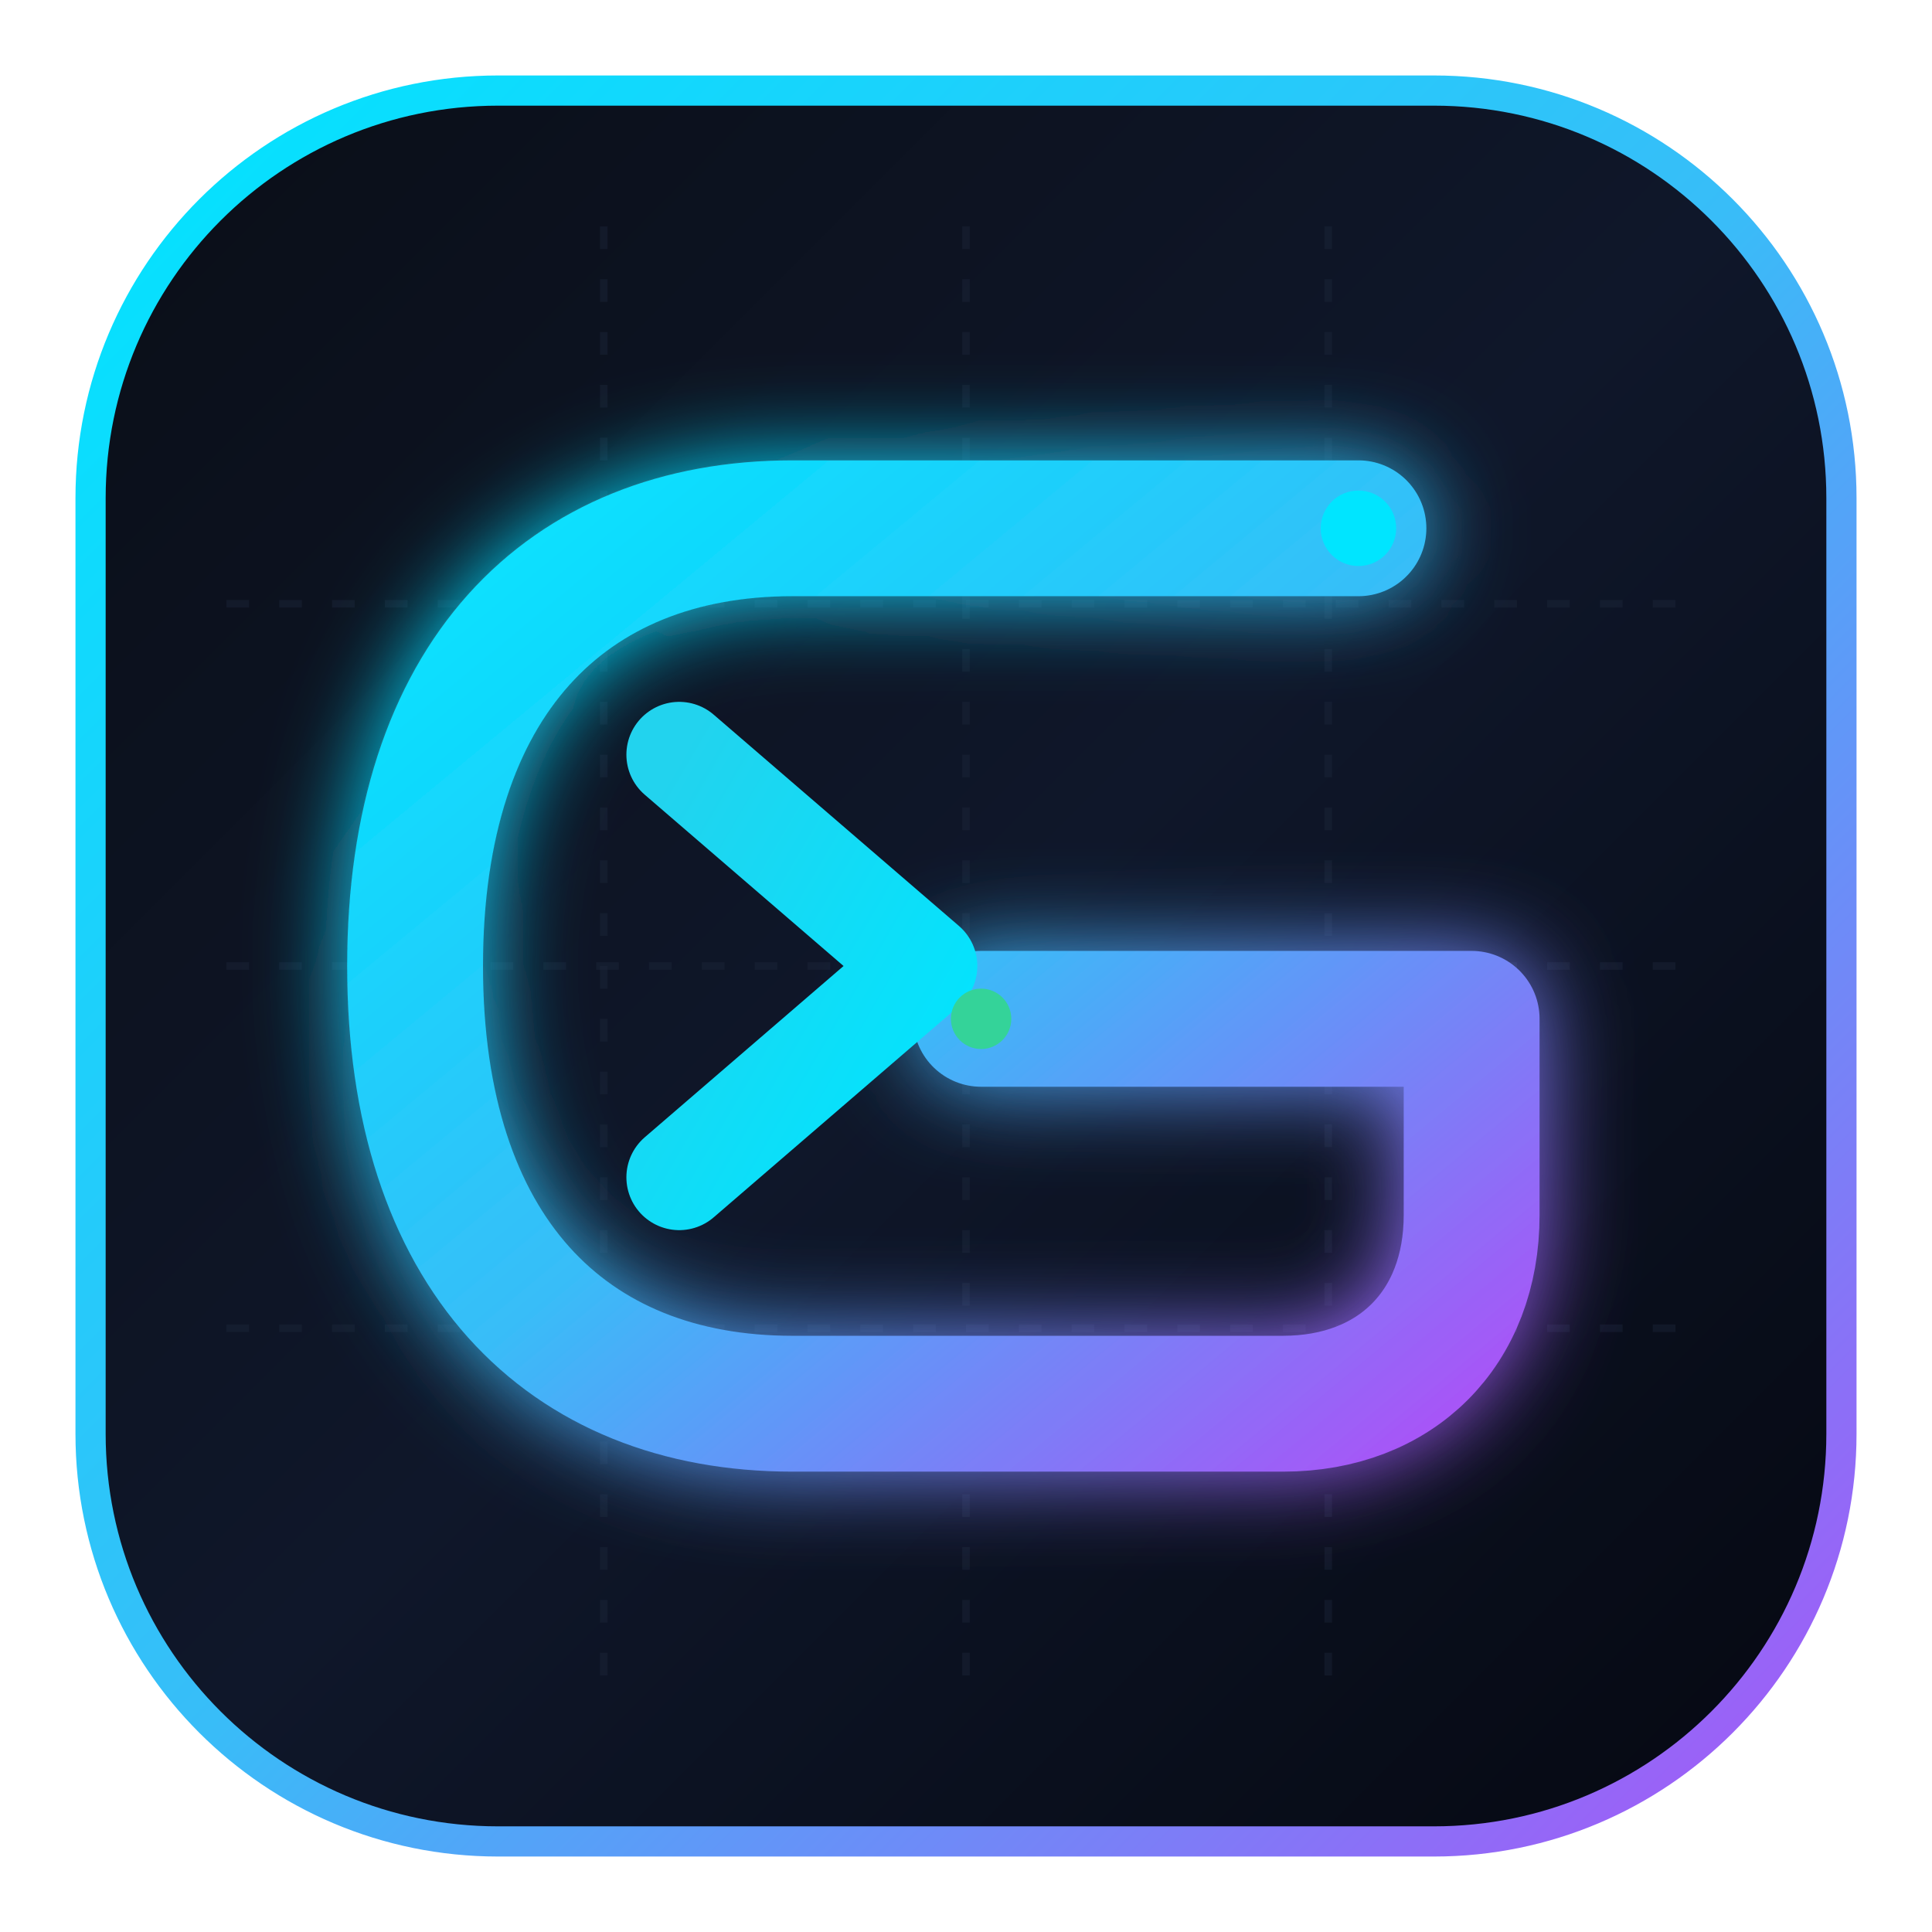
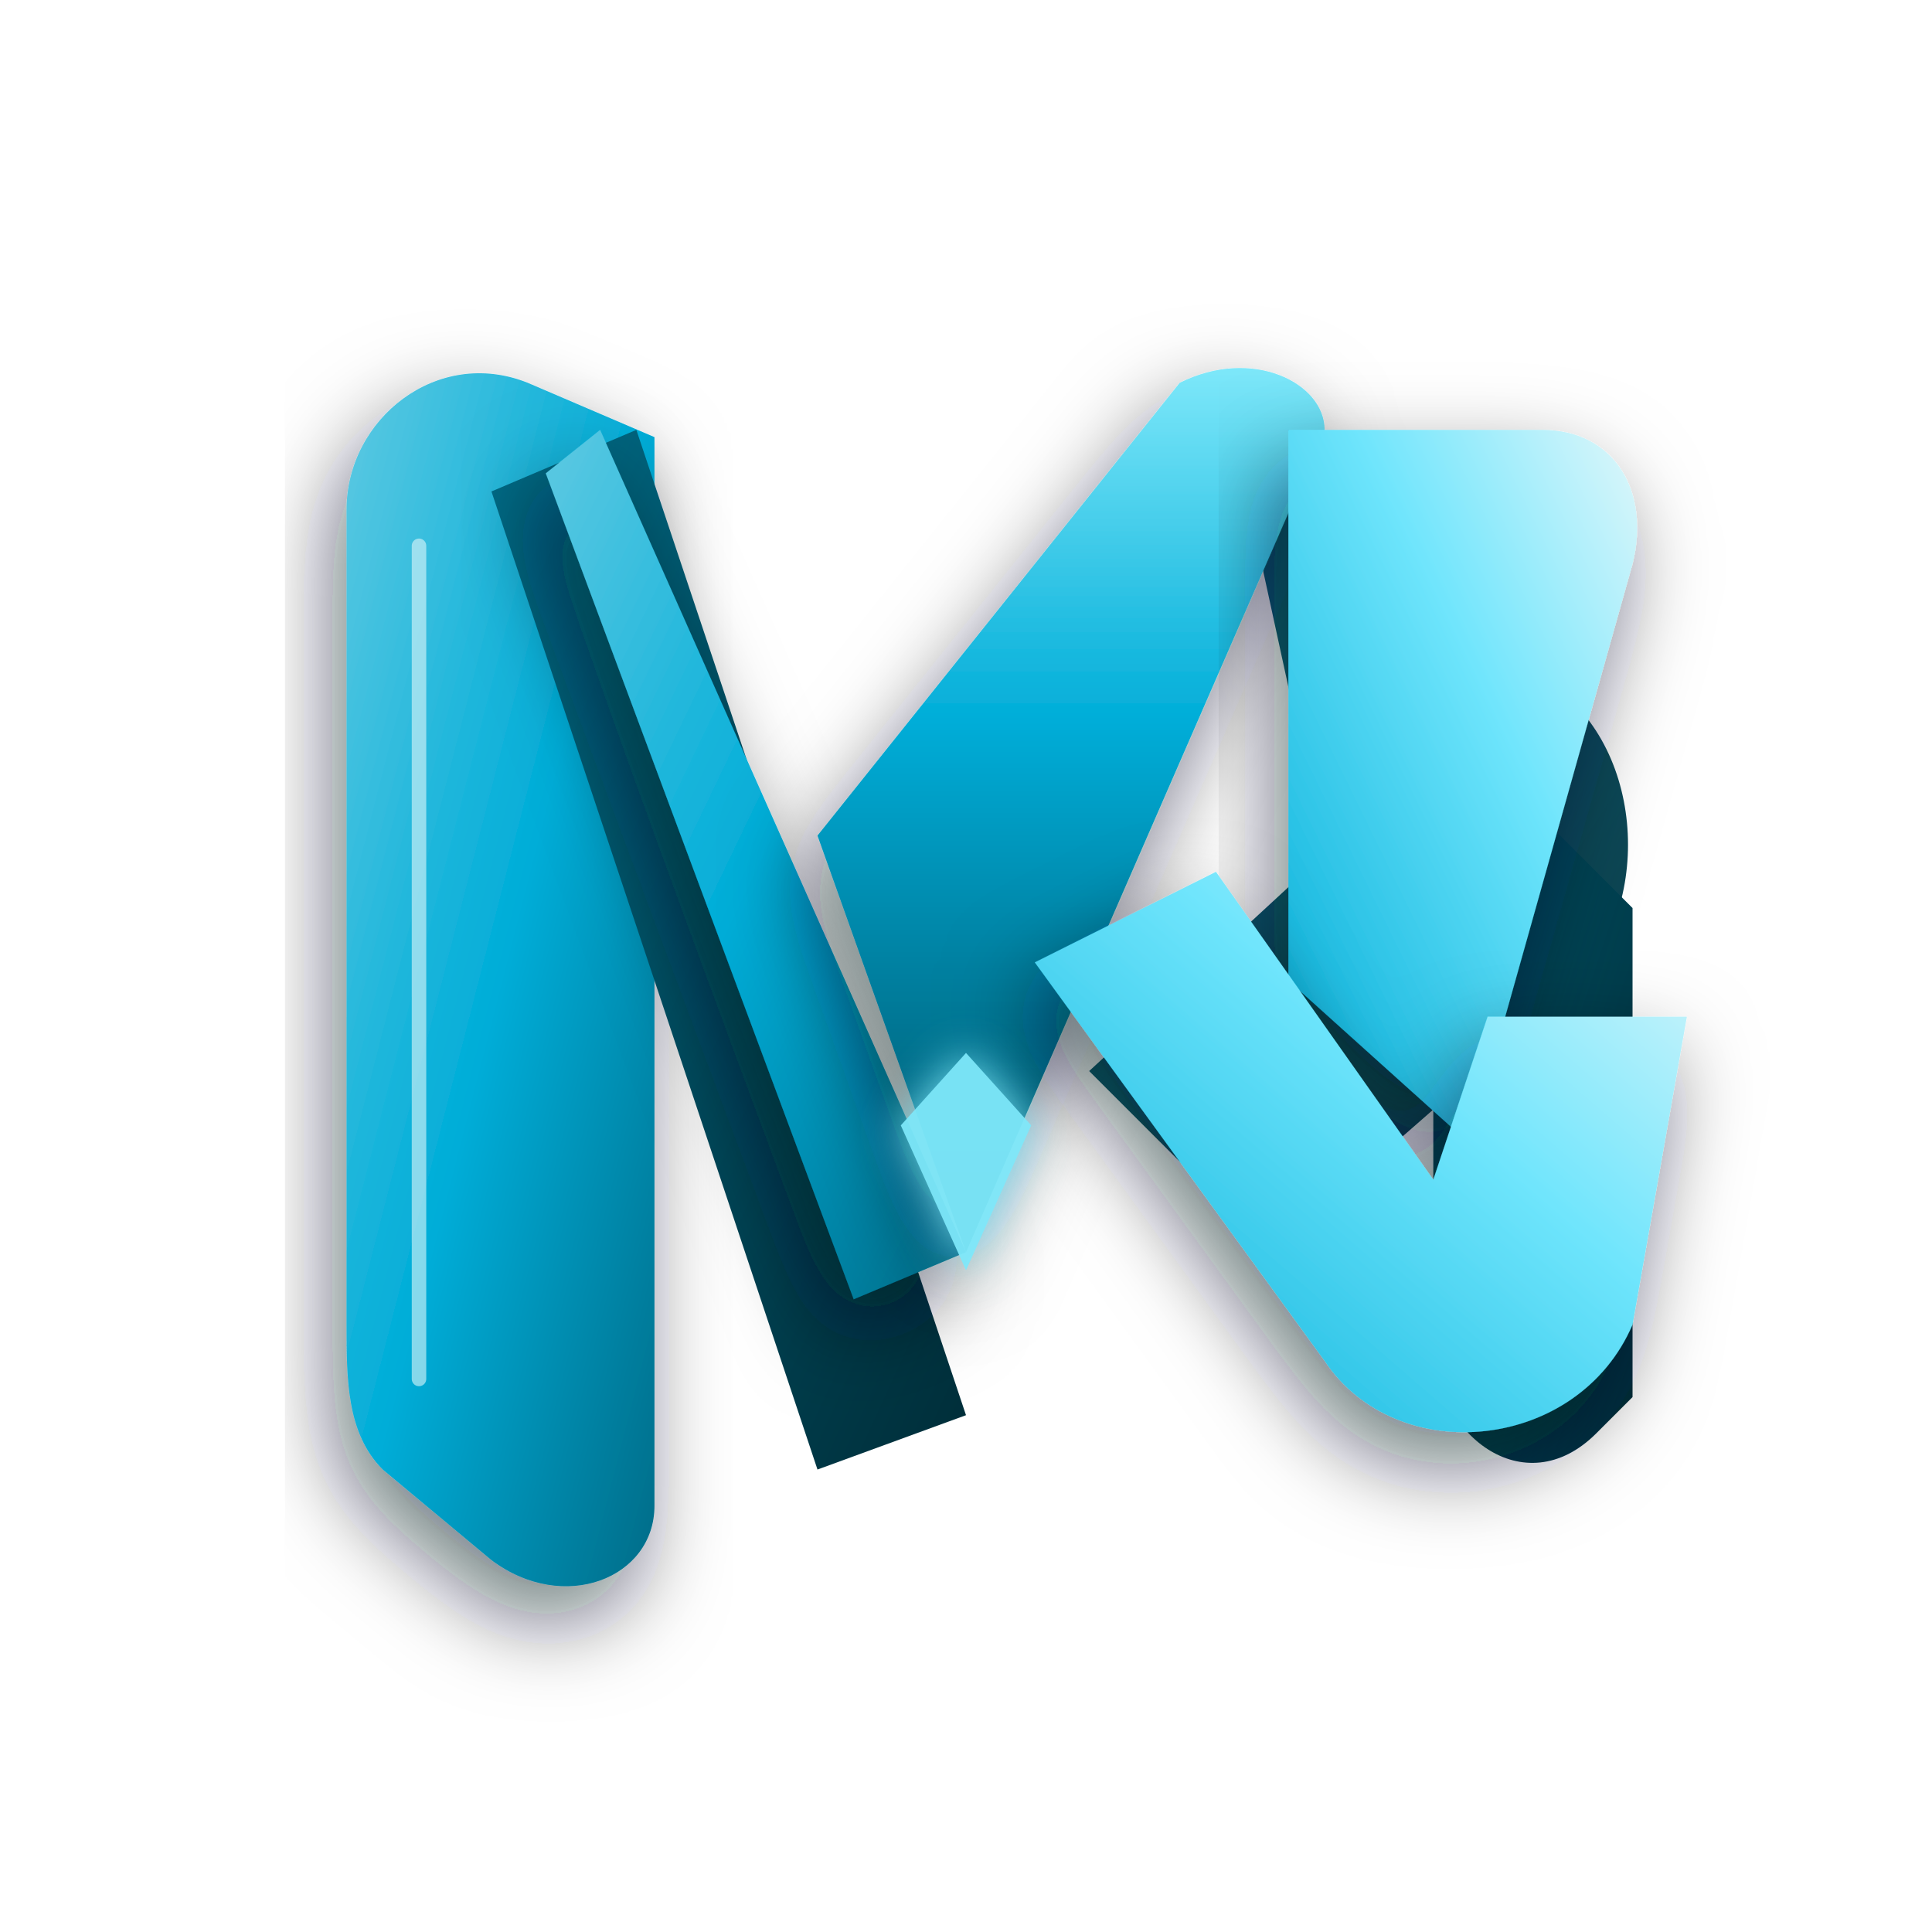
- <svg xmlns="http://www.w3.org/2000/svg" viewBox="0 0 512 512" width="100%" height="100%">
+ <svg xmlns="http://www.w3.org/2000/svg" viewBox="0 0 512 512" width="512" height="512">
  <defs>
-     <linearGradient id="bgGrad" x1="0%" y1="0%" x2="100%" y2="100%">
-       <stop offset="0%" stop-color="#0a0e17" />
-       <stop offset="50%" stop-color="#0f172a" />
-       <stop offset="100%" stop-color="#050811" />
+     <linearGradient id="goLeft" x1="0%" y1="0%" x2="100%" y2="100%">
+       <stop offset="0%" stop-color="#5DC9E2" />
+       <stop offset="50%" stop-color="#00ADD8" />
+       <stop offset="100%" stop-color="#006C88" />
    </linearGradient>
-     <linearGradient id="borderGrad" x1="0%" y1="0%" x2="100%" y2="100%">
-       <stop offset="0%" stop-color="#00E5FF" />
-       <stop offset="50%" stop-color="#38BDF8" />
-       <stop offset="100%" stop-color="#A855F7" />
+     <linearGradient id="goCenter" x1="50%" y1="0%" x2="50%" y2="100%">
+       <stop offset="0%" stop-color="#7EE8FA" />
+       <stop offset="40%" stop-color="#00ADD8" />
+       <stop offset="100%" stop-color="#004D61" />
    </linearGradient>
-     <linearGradient id="neonCyan" x1="0%" y1="0%" x2="100%" y2="100%">
-       <stop offset="0%" stop-color="#22D3EE" />
-       <stop offset="100%" stop-color="#00E5FF" />
+     <linearGradient id="goRight" x1="0%" y1="100%" x2="100%" y2="0%">
+       <stop offset="0%" stop-color="#00ADD8" />
+       <stop offset="60%" stop-color="#6FE5FC" />
+       <stop offset="100%" stop-color="#E0F7FA" />
    </linearGradient>
-     <linearGradient id="neonGreen" x1="0%" y1="0%" x2="100%" y2="100%">
-       <stop offset="0%" stop-color="#10B981" />
-       <stop offset="100%" stop-color="#34D399" />
+     <linearGradient id="goBackFold" x1="0%" y1="0%" x2="100%" y2="100%">
+       <stop offset="0%" stop-color="#006C88" />
+       <stop offset="100%" stop-color="#002D38" />
    </linearGradient>
-     <filter id="glow" x="-20%" y="-20%" width="140%" height="140%">
-       <feGaussianBlur stdDeviation="12" result="blur" />
-       <feComposite in="SourceGraphic" in2="blur" operator="over" />
+     <filter id="ribbonDepth" x="-20%" y="-20%" width="150%" height="150%">
+       <feDropShadow dx="-4" dy="10" stdDeviation="12" flood-color="#00141C" flood-opacity="0.55" />
+     </filter>
+     <filter id="coreGlow" x="-30%" y="-30%" width="160%" height="160%">
+       <feGaussianBlur stdDeviation="6" result="blur" />
+       <feMerge>
+         <feMergeNode in="blur" />
+         <feMergeNode in="SourceGraphic" />
+       </feMerge>
    </filter>
  </defs>
-   <rect x="24" y="24" width="464" height="464" rx="108" fill="url(#bgGrad)" stroke="url(#borderGrad)" stroke-width="8" />
-   <path d="M 60 160 L 452 160 M 60 256 L 452 256 M 60 352 L 452 352" stroke="#1e293b" stroke-width="2" stroke-dasharray="6,8" opacity="0.4" />
-   <path d="M 160 60 L 160 452 M 256 60 L 256 452 M 352 60 L 352 452" stroke="#1e293b" stroke-width="2" stroke-dasharray="6,8" opacity="0.4" />
-   <path d="M 360 140 L 210 140 C 150 140 110 180 110 256 C 110 332 150 372 210 372 L 340 372 C 370 372 390 352 390 322 L 390 270 L 260 270" fill="none" stroke="url(#borderGrad)" stroke-width="36" stroke-linecap="round" stroke-linejoin="round" filter="url(#glow)" />
-   <path d="M 180 200 L 245 256 L 180 312" fill="none" stroke="url(#neonCyan)" stroke-width="28" stroke-linecap="round" stroke-linejoin="round" />
-   <line x1="285" y1="216" x2="285" y2="296" stroke="url(#neonGreen)" stroke-width="20" stroke-linecap="round" filter="url(#glow)" />
-   <circle cx="360" cy="140" r="10" fill="#00E5FF" />
-   <circle cx="260" cy="270" r="8" fill="#34D399" />
+   <g transform="translate(256, 256) scale(0.96) translate(-256, -256)">
+     <path d="M 330,110               L 420,180               C 445,200 445,245 420,265               L 340,335               L 290,285               L 355,225               Z" fill="url(#goBackFold)" opacity="0.95" />
+     <path d="M 85,130               C 85,105 110,85 135,95               L 170,110               L 170,405               C 170,425 145,435 125,420               L 95,395               C 85,385 85,370 85,355               Z" fill="url(#goLeft)" filter="url(#ribbonDepth)" />
+     <path d="M 105,140 L 105,370" stroke="#E0F7FA" stroke-width="4" stroke-linecap="round" opacity="0.6" />
+     <path d="M 165,108               L 256,380               L 215,395               L 125,125               Z" fill="url(#goBackFold)" />
+     <path d="M 155,108               L 256,335               L 225,348               L 140,120               Z" fill="url(#goLeft)" filter="url(#ribbonDepth)" />
+     <path d="M 355,108               L 256,335               L 215,220               L 315,95               C 335,85 355,95 355,108               Z" fill="url(#goCenter)" filter="url(#ribbonDepth)" />
+     <path d="M 345,108               L 385,138               L 385,360               C 385,385 410,405 430,385               L 440,375               L 440,240               L 385,185               Z" fill="url(#goBackFold)" />
+     <path d="M 345,108               L 415,108               C 435,108 445,125 440,145               L 395,305               L 345,260               Z" fill="url(#goRight)" filter="url(#ribbonDepth)" />
+     <path d="M 275,255               L 355,365               C 375,395 425,390 440,355               L 455,270               L 400,270               L 385,315               L 325,230               Z" fill="url(#goRight)" filter="url(#ribbonDepth)" />
+     <polygon points="256,340 274,300 256,280 238,300" fill="#7EE8FA" filter="url(#coreGlow)" opacity="0.95" />
+     <line x1="285" y1="290" x2="315" y2="290" stroke="#E0F7FA" stroke-width="5" stroke-linecap="round" filter="url(#coreGlow)" opacity="0.85" />
+   </g>
</svg>
